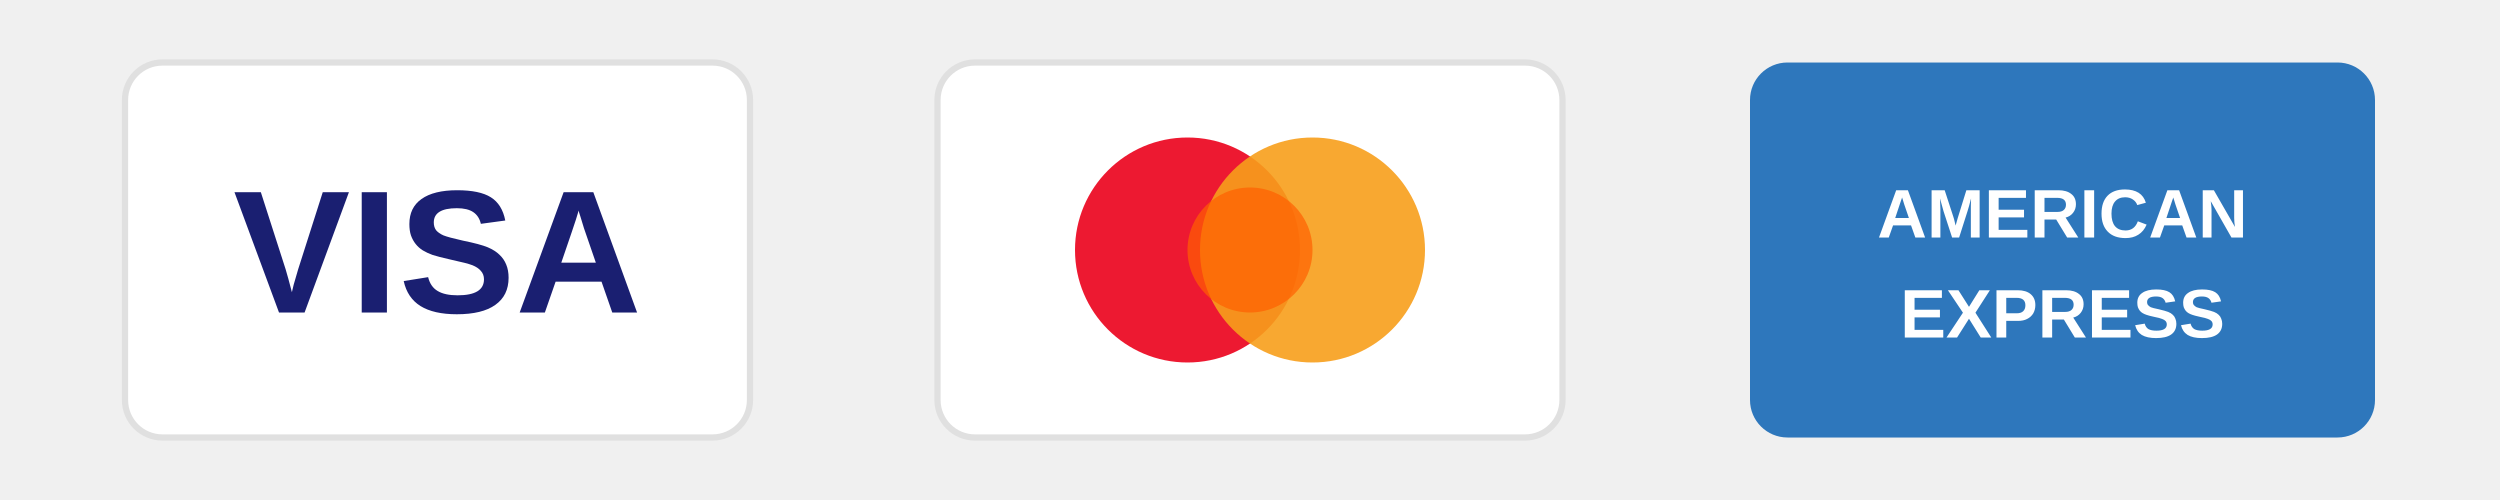
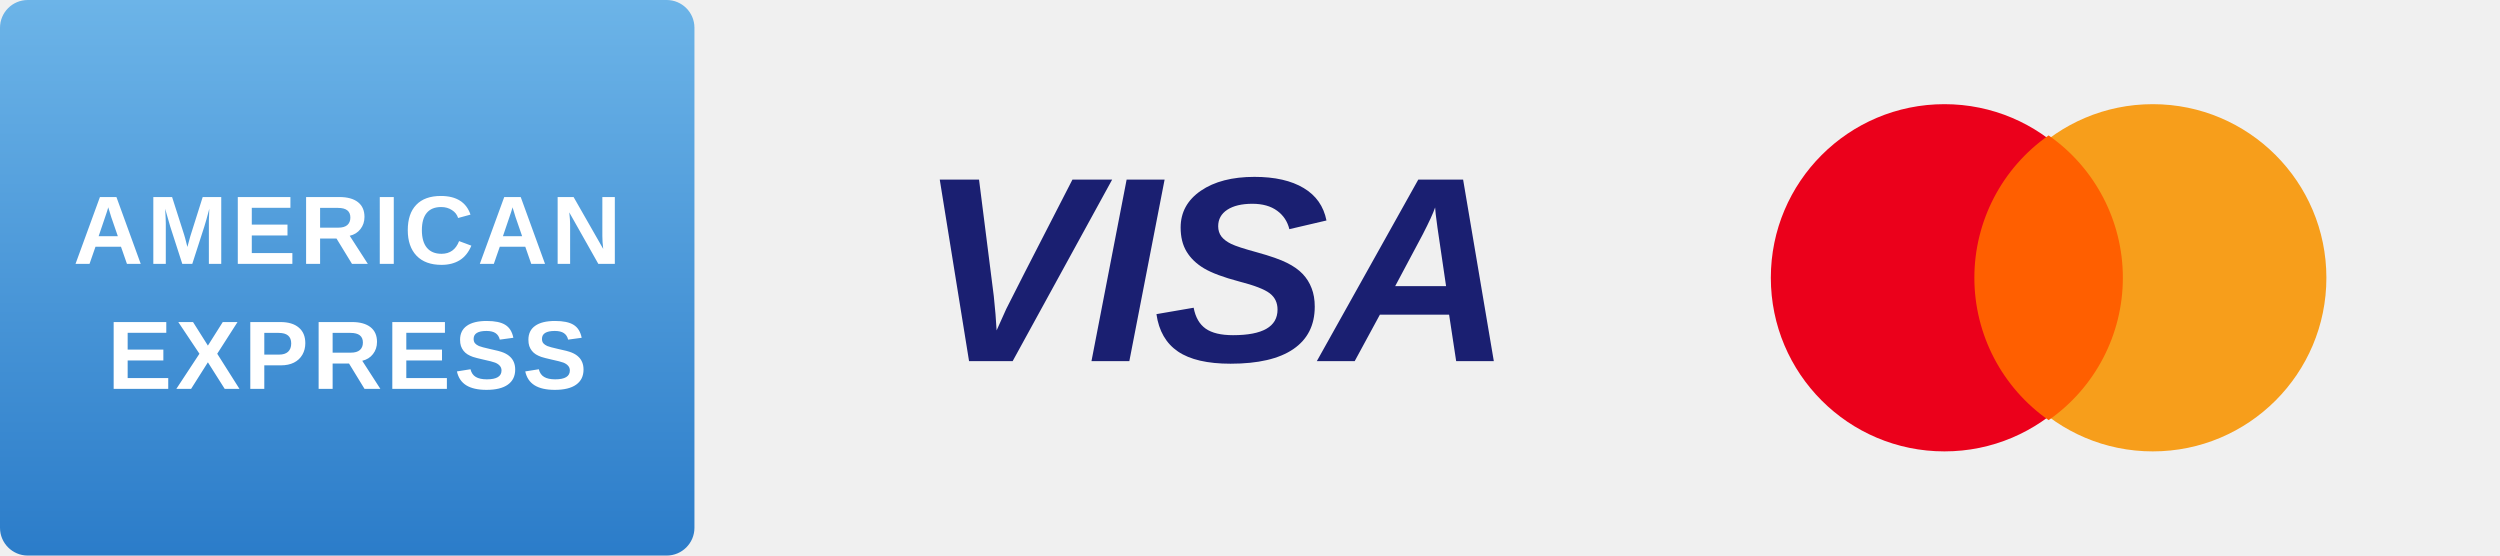
- <svg xmlns="http://www.w3.org/2000/svg" viewBox="0 0 200 40" width="200" height="40">
-   <g transform="translate(10,5)">
-     <rect width="50" height="30" rx="3" fill="#fff" stroke="#e0e0e0" stroke-width="0.5" />
-     <text x="25" y="20" text-anchor="middle" font-family="Arial, sans-serif" font-weight="bold" font-size="14" fill="#1a1f71">VISA</text>
+ <svg xmlns="http://www.w3.org/2000/svg" viewBox="0 0 360 80" width="360" height="80">
+   <g transform="translate(0,0)">
+     <defs>
+       <linearGradient id="amex-bg" x1="0" y1="0" x2="0" y2="1">
+         <stop offset="0%" stop-color="#6cb4e8" />
+         <stop offset="100%" stop-color="#2b7cc9" />
+       </linearGradient>
+     </defs>
+     <rect width="100" height="80" rx="4" fill="url(#amex-bg)" />
+     <text x="50" y="38" text-anchor="middle" font-family="'Helvetica Neue', Arial, sans-serif" font-weight="800" font-size="14" fill="#ffffff" letter-spacing="0.5">AMERICAN</text>
+     <text x="50" y="56" text-anchor="middle" font-family="'Helvetica Neue', Arial, sans-serif" font-weight="800" font-size="14" fill="#ffffff" letter-spacing="0.5">EXPRESS</text>
  </g>
-   <g transform="translate(75,5)">
-     <rect width="50" height="30" rx="3" fill="#fff" stroke="#e0e0e0" stroke-width="0.5" />
-     <circle cx="20" cy="15" r="9" fill="#eb001b" opacity="0.9" />
-     <circle cx="30" cy="15" r="9" fill="#f79e1b" opacity="0.9" />
-     <circle cx="25" cy="15" r="5" fill="#ff5f00" opacity="0.7" />
+   <g transform="translate(125,0)">
+     <text x="50" y="52" text-anchor="middle" font-family="'Helvetica Neue', Arial, sans-serif" font-weight="800" font-size="38" fill="#1a1f71" font-style="italic" letter-spacing="-1">VISA</text>
  </g>
-   <g transform="translate(140,5)">
-     <rect width="50" height="30" rx="3" fill="#2e77bc" />
-     <text x="25" y="14" text-anchor="middle" font-family="Arial, sans-serif" font-weight="bold" font-size="5.5" fill="#fff">AMERICAN</text>
-     <text x="25" y="22" text-anchor="middle" font-family="Arial, sans-serif" font-weight="bold" font-size="5.5" fill="#fff">EXPRESS</text>
+   <g transform="translate(255,8)">
+     <circle cx="25" cy="32" r="25" fill="#eb001b" />
+     <circle cx="55" cy="32" r="25" fill="#f79e1b" />
+     <path d="M40,11.5 a25,25 0 0,1 0,41 a25,25 0 0,1 0,-41" fill="#ff5f00" />
  </g>
</svg>
